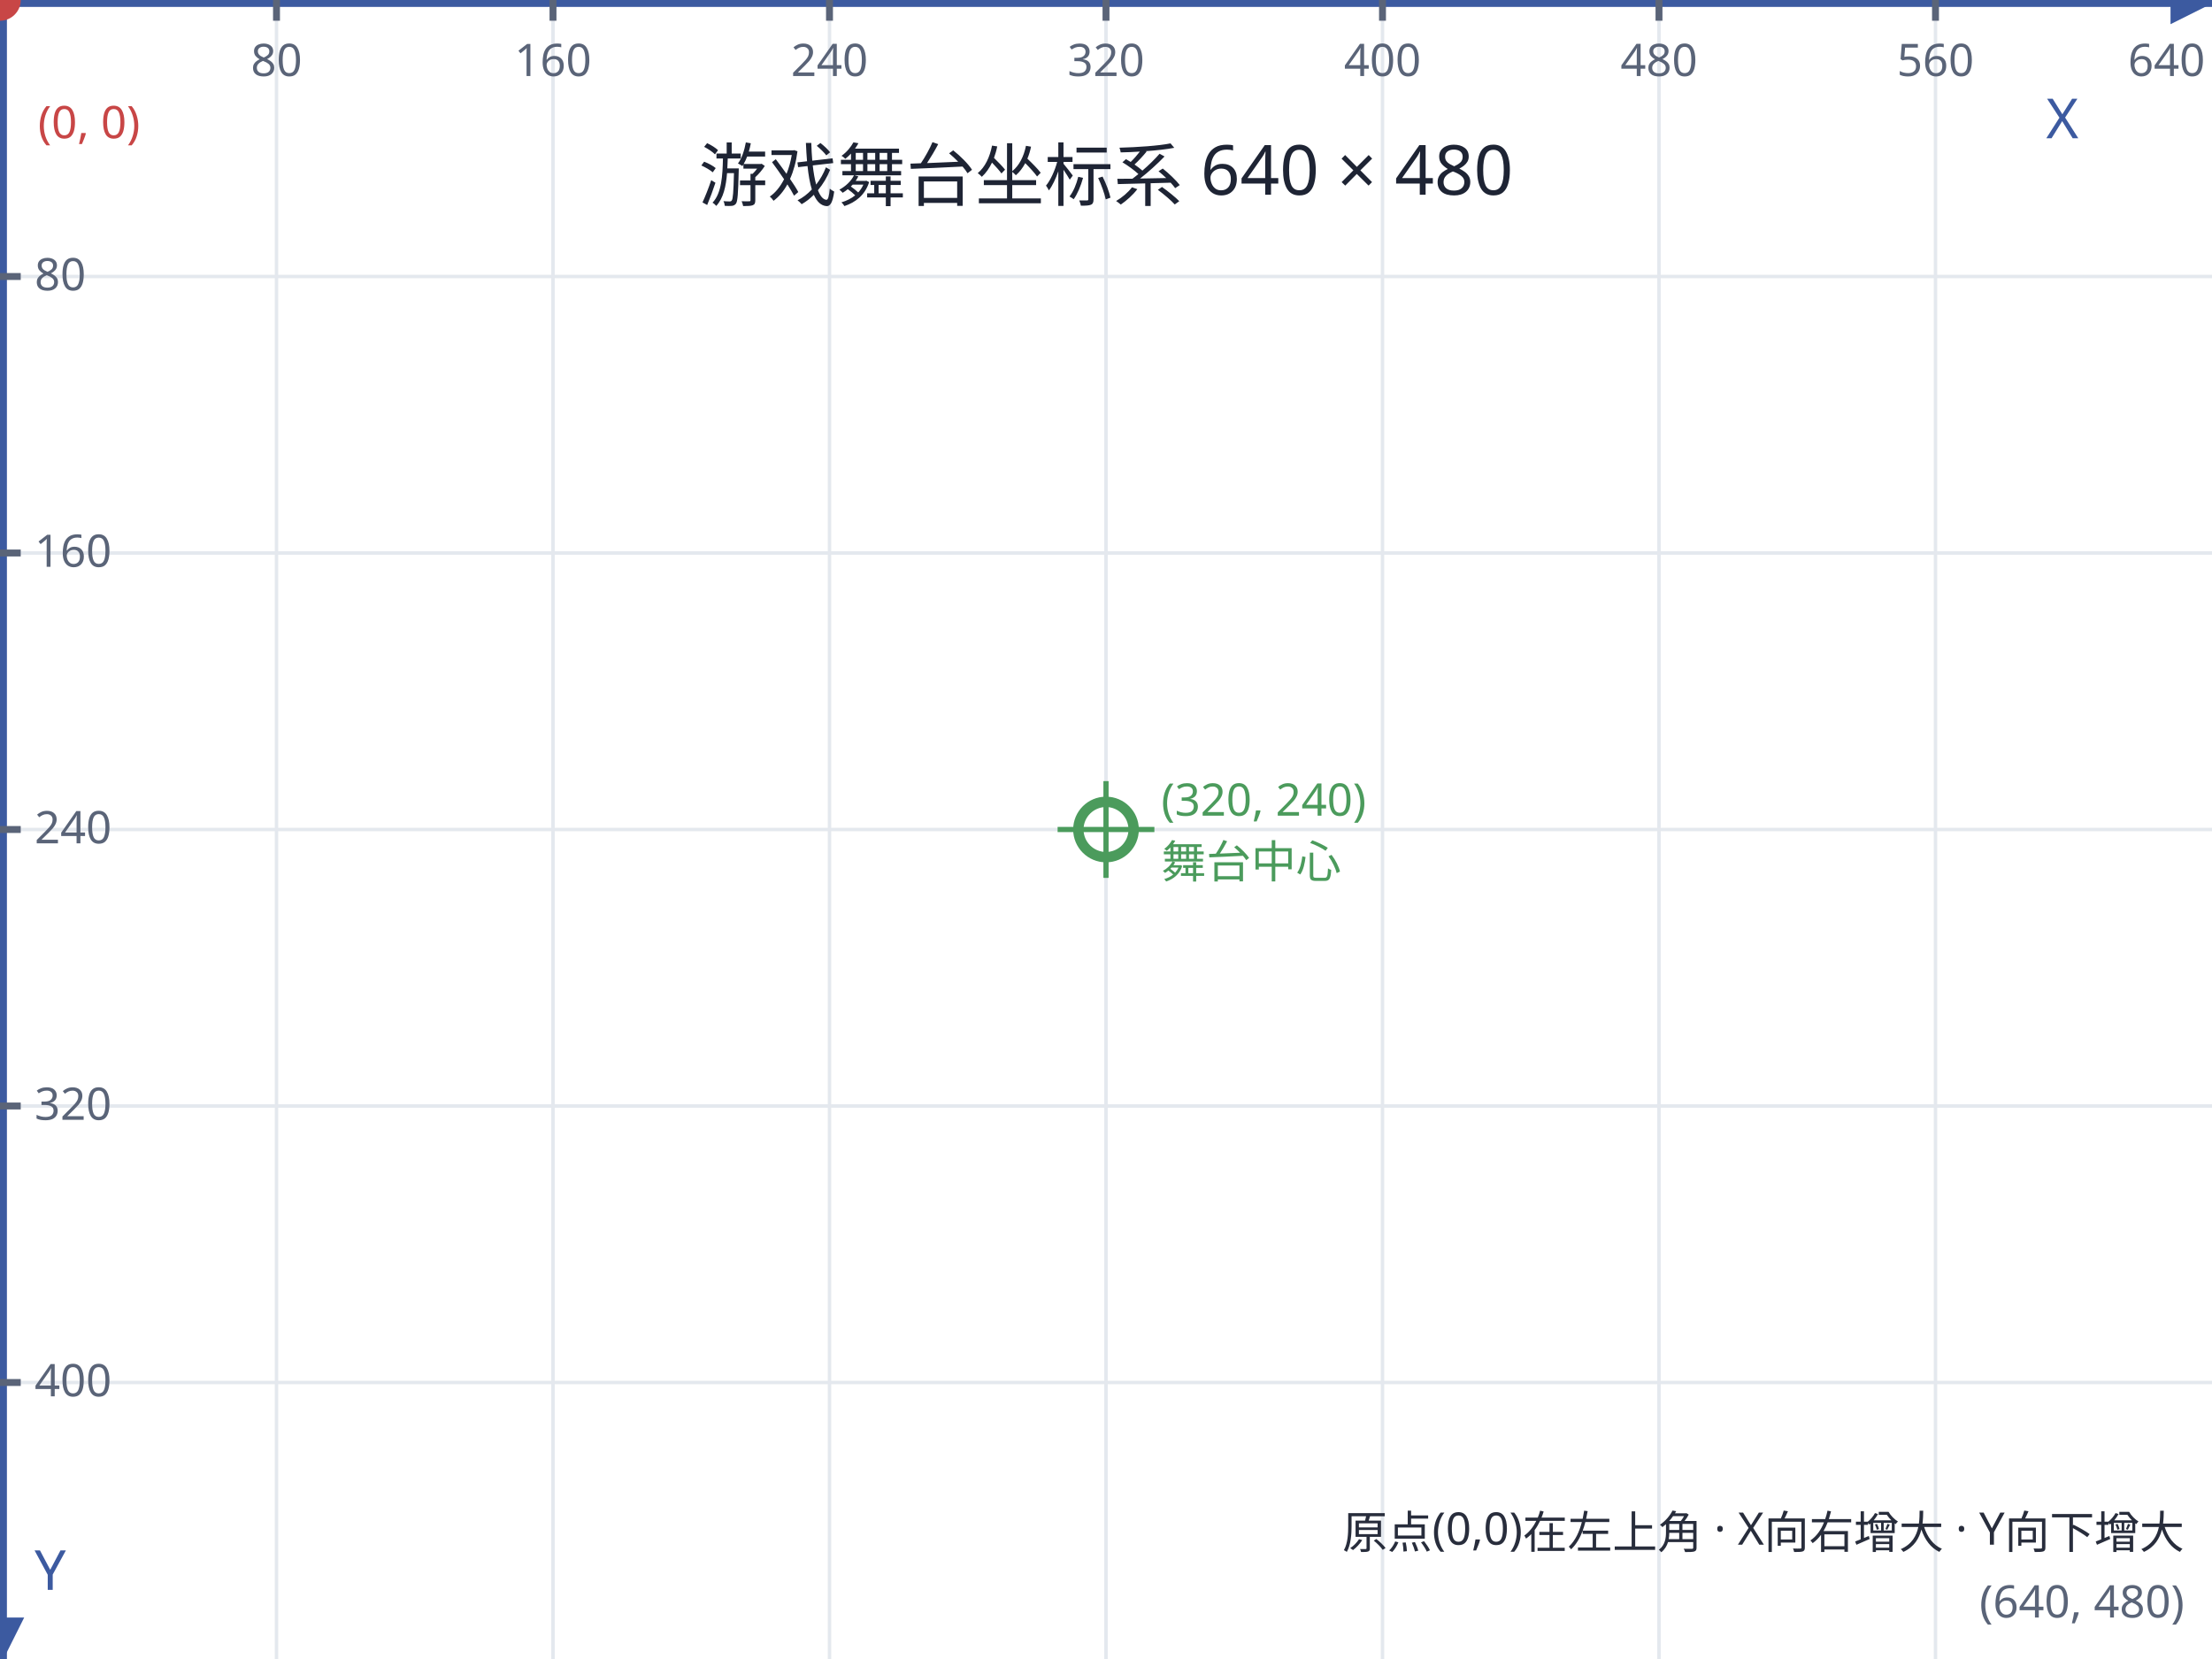
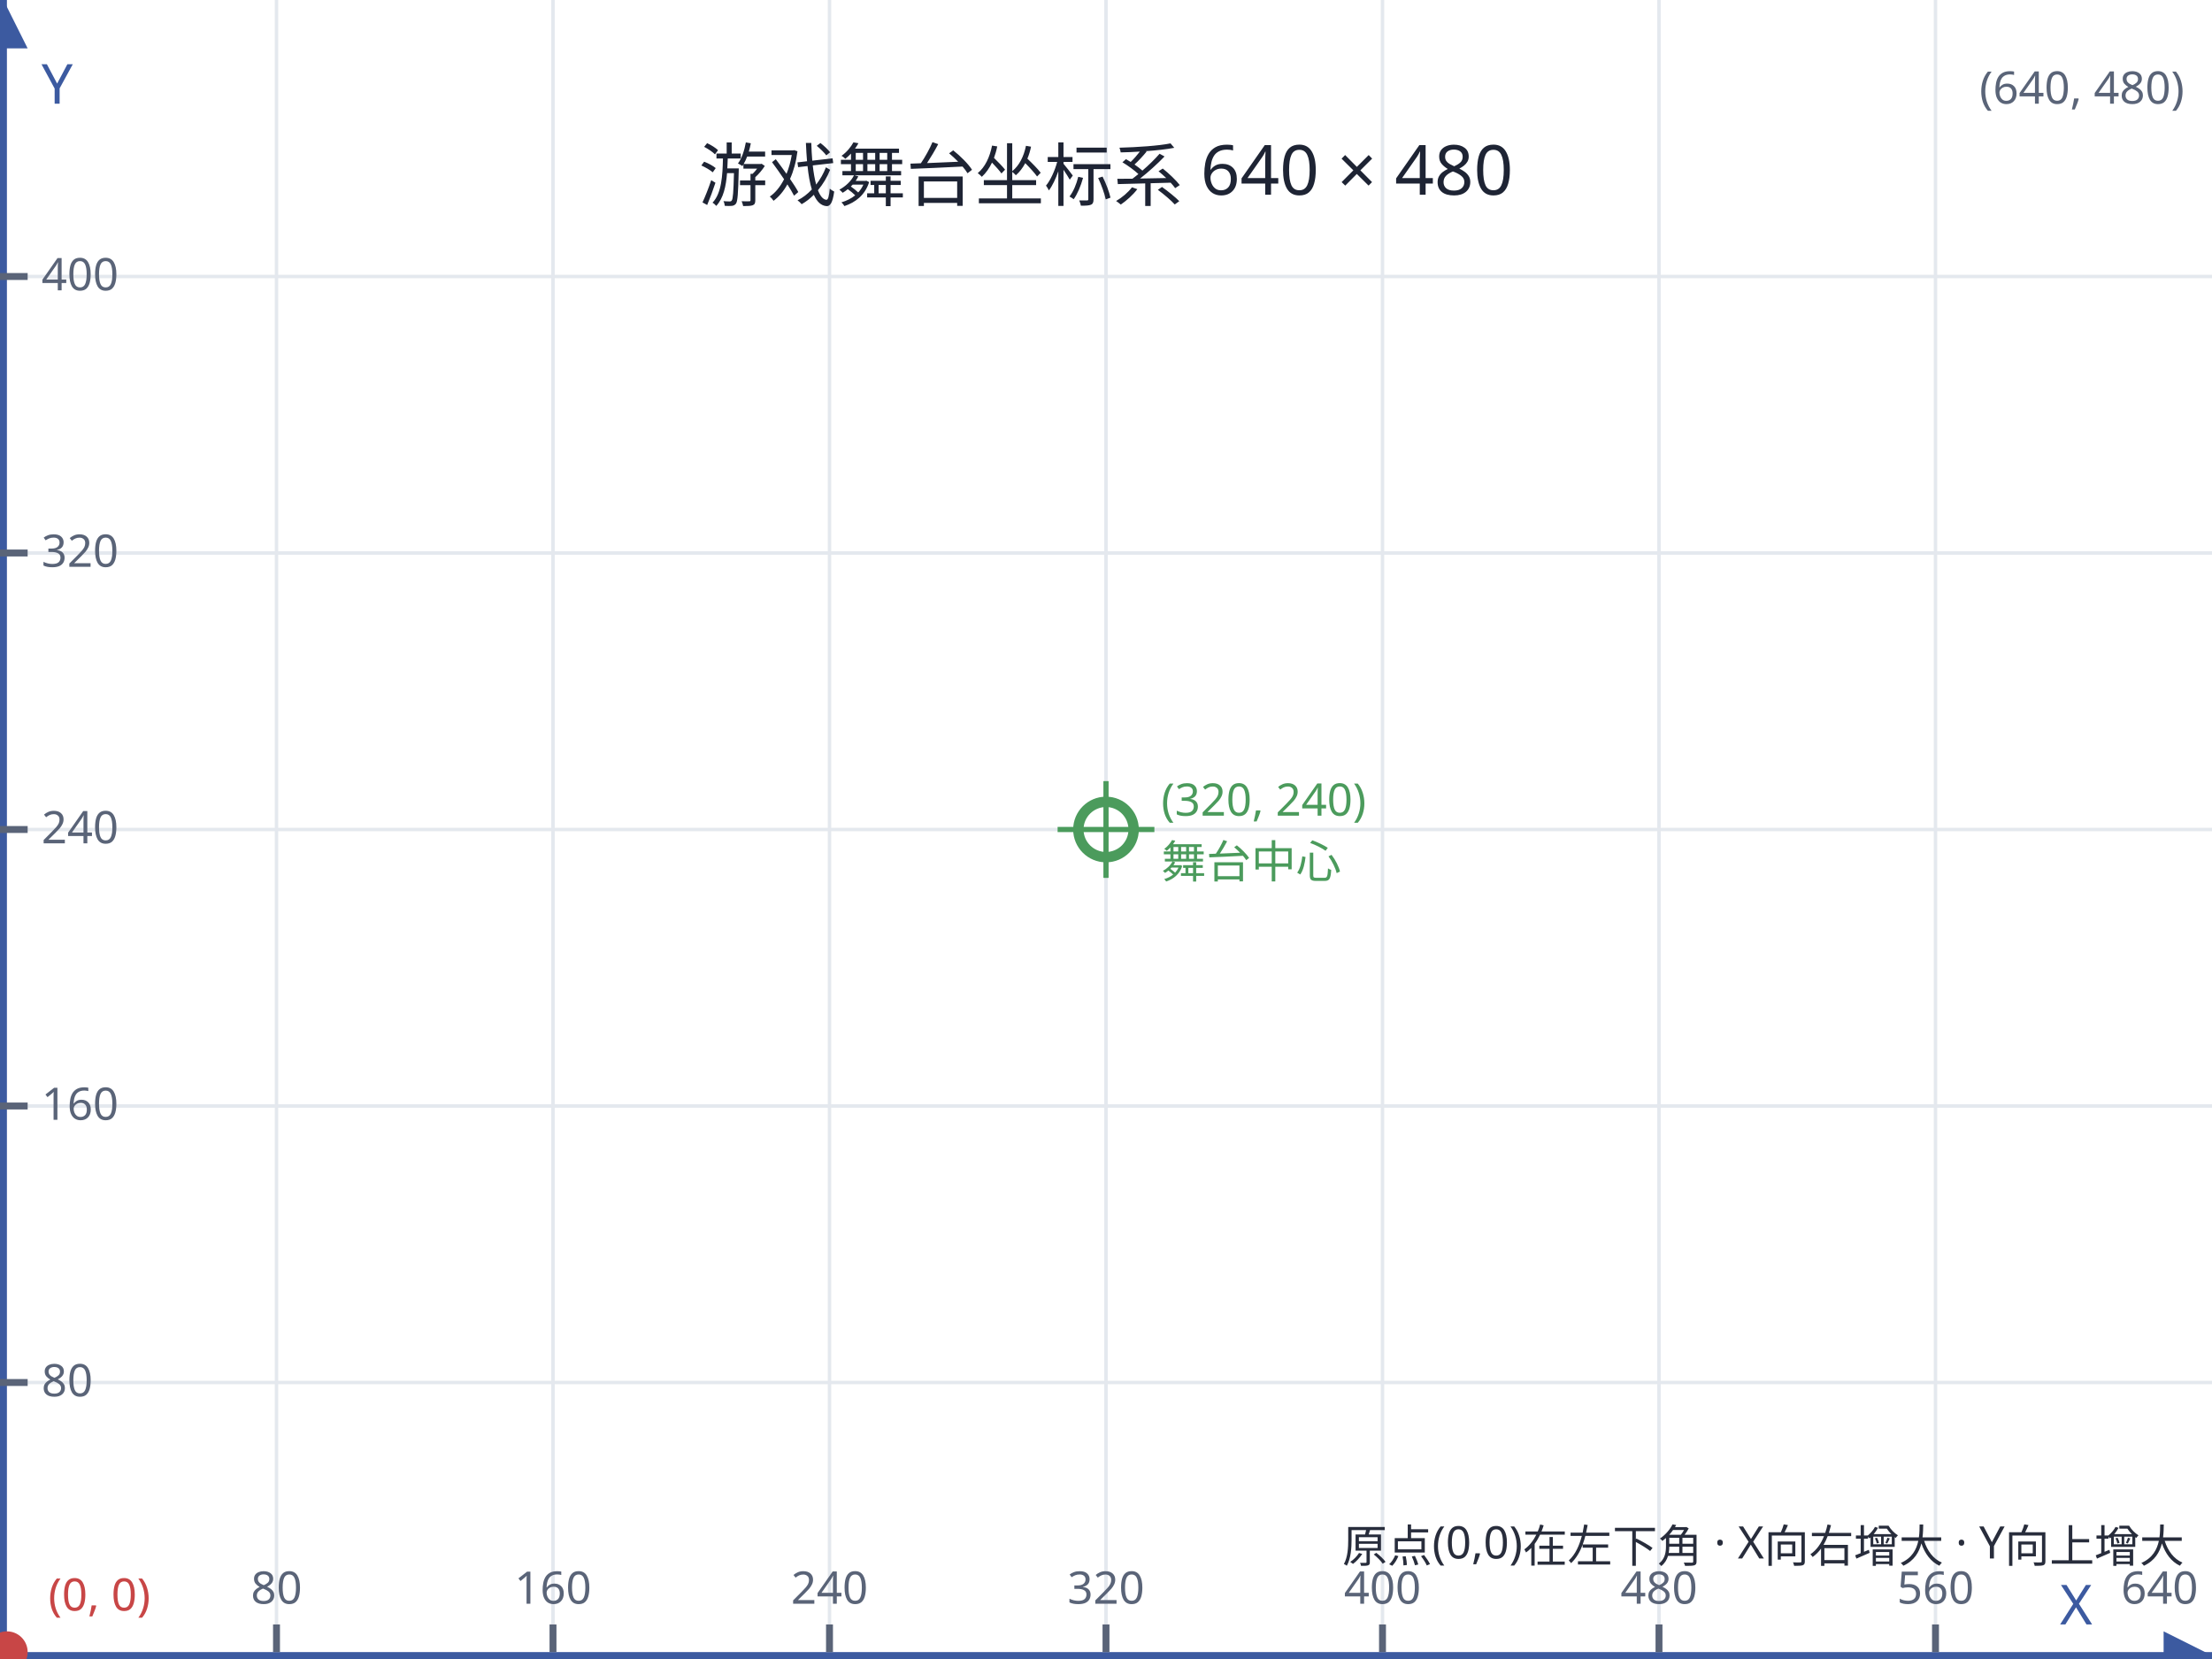
<svg xmlns="http://www.w3.org/2000/svg" viewBox="0 0 640 480" width="640" height="480" preserveAspectRatio="xMidYMid slice">
  <rect width="640" height="480" fill="#FFFFFF" />
  <g stroke="#E4E8EE" stroke-width="1">
    <line x1="80" y1="0" x2="80" y2="480" />
    <line x1="160" y1="0" x2="160" y2="480" />
    <line x1="240" y1="0" x2="240" y2="480" />
    <line x1="320" y1="0" x2="320" y2="480" />
    <line x1="400" y1="0" x2="400" y2="480" />
    <line x1="480" y1="0" x2="480" y2="480" />
    <line x1="560" y1="0" x2="560" y2="480" />
    <line x1="0" y1="80" x2="640" y2="80" />
    <line x1="0" y1="160" x2="640" y2="160" />
    <line x1="0" y1="240" x2="640" y2="240" />
    <line x1="0" y1="320" x2="640" y2="320" />
    <line x1="0" y1="400" x2="640" y2="400" />
  </g>
-   <rect x="0" y="0" width="640" height="2" fill="#3C5AA0" />
+   <rect x="0" y="478" width="640" height="2" fill="#3C5AA0" />
+   <polygon points="640,479 626,472 626,486" fill="#3C5AA0" />
  <rect x="0" y="0" width="2" height="480" fill="#3C5AA0" />
-   <polygon points="640,1 628,-5 628,7" fill="#3C5AA0" />
-   <polygon points="1,480 -5,468 7,468" fill="#3C5AA0" />
-   <text x="592" y="40" font-family="PingFang SC, Hiragino Sans GB, Microsoft YaHei, sans-serif" font-size="16" fill="#3C5AA0">X</text>
-   <text x="10" y="460" font-family="PingFang SC, Hiragino Sans GB, Microsoft YaHei, sans-serif" font-size="16" fill="#3C5AA0">Y</text>
+   <polygon points="1,0 -6,14 8,14" fill="#3C5AA0" />
+   <text x="596" y="470" font-family="PingFang SC, Hiragino Sans GB, Microsoft YaHei, sans-serif" font-size="16" fill="#3C5AA0">X</text>
+   <text x="12" y="30" font-family="PingFang SC, Hiragino Sans GB, Microsoft YaHei, sans-serif" font-size="16" fill="#3C5AA0">Y</text>
  <g stroke="#5A6478" stroke-width="2">
-     <line x1="80" y1="0" x2="80" y2="6" />
-     <line x1="160" y1="0" x2="160" y2="6" />
-     <line x1="240" y1="0" x2="240" y2="6" />
-     <line x1="320" y1="0" x2="320" y2="6" />
-     <line x1="400" y1="0" x2="400" y2="6" />
-     <line x1="480" y1="0" x2="480" y2="6" />
-     <line x1="560" y1="0" x2="560" y2="6" />
+     <line x1="80" y1="478" x2="80" y2="470" />
+     <line x1="160" y1="478" x2="160" y2="470" />
+     <line x1="240" y1="478" x2="240" y2="470" />
+     <line x1="320" y1="478" x2="320" y2="470" />
+     <line x1="400" y1="478" x2="400" y2="470" />
+     <line x1="480" y1="478" x2="480" y2="470" />
+     <line x1="560" y1="478" x2="560" y2="470" />
  </g>
  <g font-family="PingFang SC, Hiragino Sans GB, Microsoft YaHei, sans-serif" font-size="13" fill="#5A6478" text-anchor="middle">
-     <text x="80" y="22">80</text>
-     <text x="160" y="22">160</text>
-     <text x="240" y="22">240</text>
-     <text x="320" y="22">320</text>
-     <text x="400" y="22">400</text>
-     <text x="480" y="22">480</text>
-     <text x="560" y="22">560</text>
-     <text x="638" y="22" text-anchor="end">640</text>
+     <text x="80" y="464">80</text>
+     <text x="160" y="464">160</text>
+     <text x="240" y="464">240</text>
+     <text x="320" y="464">320</text>
+     <text x="400" y="464">400</text>
+     <text x="480" y="464">480</text>
+     <text x="560" y="464">560</text>
+     <text x="636" y="464" text-anchor="end">640</text>
  </g>
  <g stroke="#5A6478" stroke-width="2">
-     <line x1="0" y1="80" x2="6" y2="80" />
-     <line x1="0" y1="160" x2="6" y2="160" />
-     <line x1="0" y1="240" x2="6" y2="240" />
-     <line x1="0" y1="320" x2="6" y2="320" />
-     <line x1="0" y1="400" x2="6" y2="400" />
+     <line x1="0" y1="400" x2="8" y2="400" />
+     <line x1="0" y1="320" x2="8" y2="320" />
+     <line x1="0" y1="240" x2="8" y2="240" />
+     <line x1="0" y1="160" x2="8" y2="160" />
+     <line x1="0" y1="80" x2="8" y2="80" />
  </g>
  <g font-family="PingFang SC, Hiragino Sans GB, Microsoft YaHei, sans-serif" font-size="13" fill="#5A6478">
-     <text x="10" y="84">80</text>
-     <text x="10" y="164">160</text>
-     <text x="10" y="244">240</text>
-     <text x="10" y="324">320</text>
-     <text x="10" y="404">400</text>
+     <text x="12" y="404">80</text>
+     <text x="12" y="324">160</text>
+     <text x="12" y="244">240</text>
+     <text x="12" y="164">320</text>
+     <text x="12" y="84">400</text>
  </g>
-   <circle cx="0" cy="0" r="6" fill="#C84646" />
-   <text x="11" y="40" font-family="PingFang SC, Hiragino Sans GB, Microsoft YaHei, sans-serif" font-size="13" fill="#C84646">(0, 0)</text>
+   <circle cx="2" cy="478" r="6" fill="#C84646" />
+   <text x="14" y="466" font-family="PingFang SC, Hiragino Sans GB, Microsoft YaHei, sans-serif" font-size="13" fill="#C84646">(0, 0)</text>
  <g stroke="#4B9B5C" stroke-width="1.5" fill="none">
    <line x1="306" y1="240" x2="334" y2="240" />
    <line x1="320" y1="226" x2="320" y2="254" />
    <circle cx="320" cy="240" r="8" stroke-width="3" />
  </g>
  <text x="336" y="236" font-family="PingFang SC, Hiragino Sans GB, Microsoft YaHei, sans-serif" font-size="13" fill="#4B9B5C">(320, 240)</text>
  <text x="336" y="254" font-family="PingFang SC, Hiragino Sans GB, Microsoft YaHei, sans-serif" font-size="13" fill="#4B9B5C">舞台中心</text>
  <text x="320" y="58" font-family="PingFang SC, Hiragino Sans GB, Microsoft YaHei, sans-serif" font-size="20" fill="#1E2434" text-anchor="middle">游戏舞台坐标系  640 × 480</text>
-   <text x="632" y="468" font-family="PingFang SC, Hiragino Sans GB, Microsoft YaHei, sans-serif" font-size="13" fill="#5A6478" text-anchor="end">(640, 480)</text>
-   <text x="632" y="448" font-family="PingFang SC, Hiragino Sans GB, Microsoft YaHei, sans-serif" font-size="13" fill="#282D3C" text-anchor="end">原点(0,0)在左上角 · X向右增大 · Y向下增大</text>
+   <text x="632" y="30" font-family="PingFang SC, Hiragino Sans GB, Microsoft YaHei, sans-serif" font-size="13" fill="#5A6478" text-anchor="end">(640, 480)</text>
+   <text x="632" y="452" font-family="PingFang SC, Hiragino Sans GB, Microsoft YaHei, sans-serif" font-size="13" fill="#282D3C" text-anchor="end">原点(0,0)在左下角 · X向右增大 · Y向上增大</text>
</svg>
